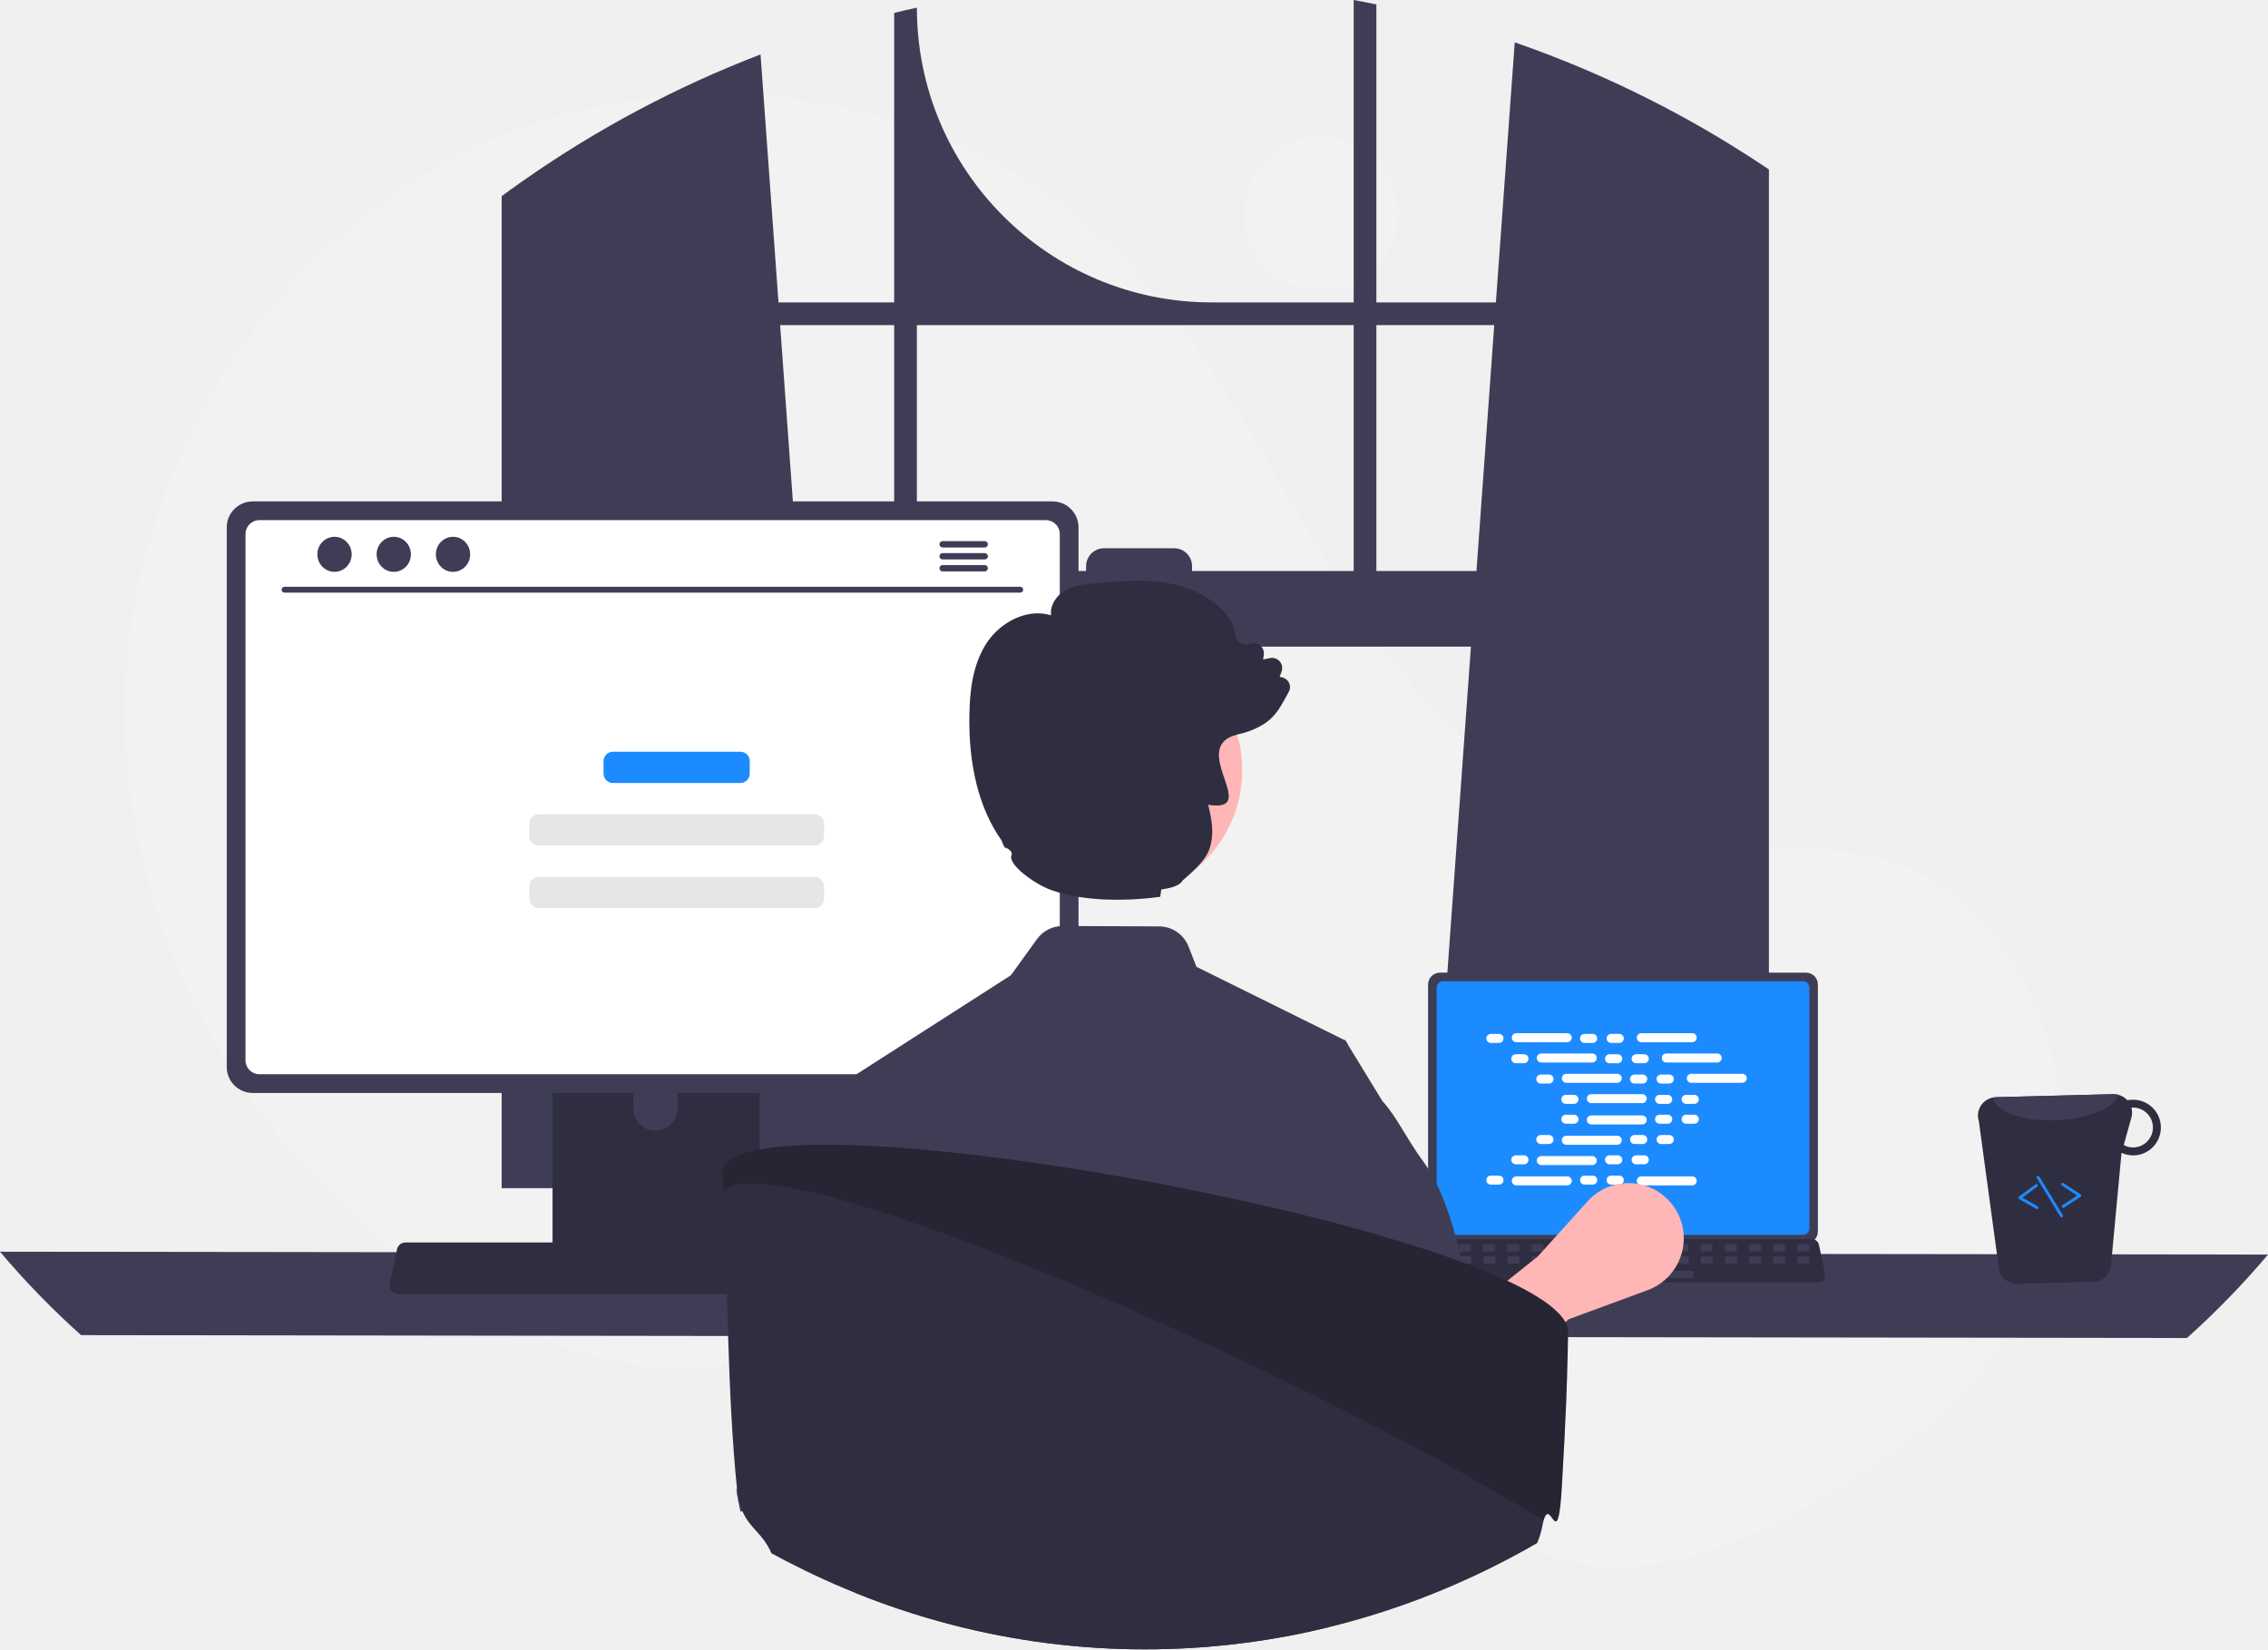
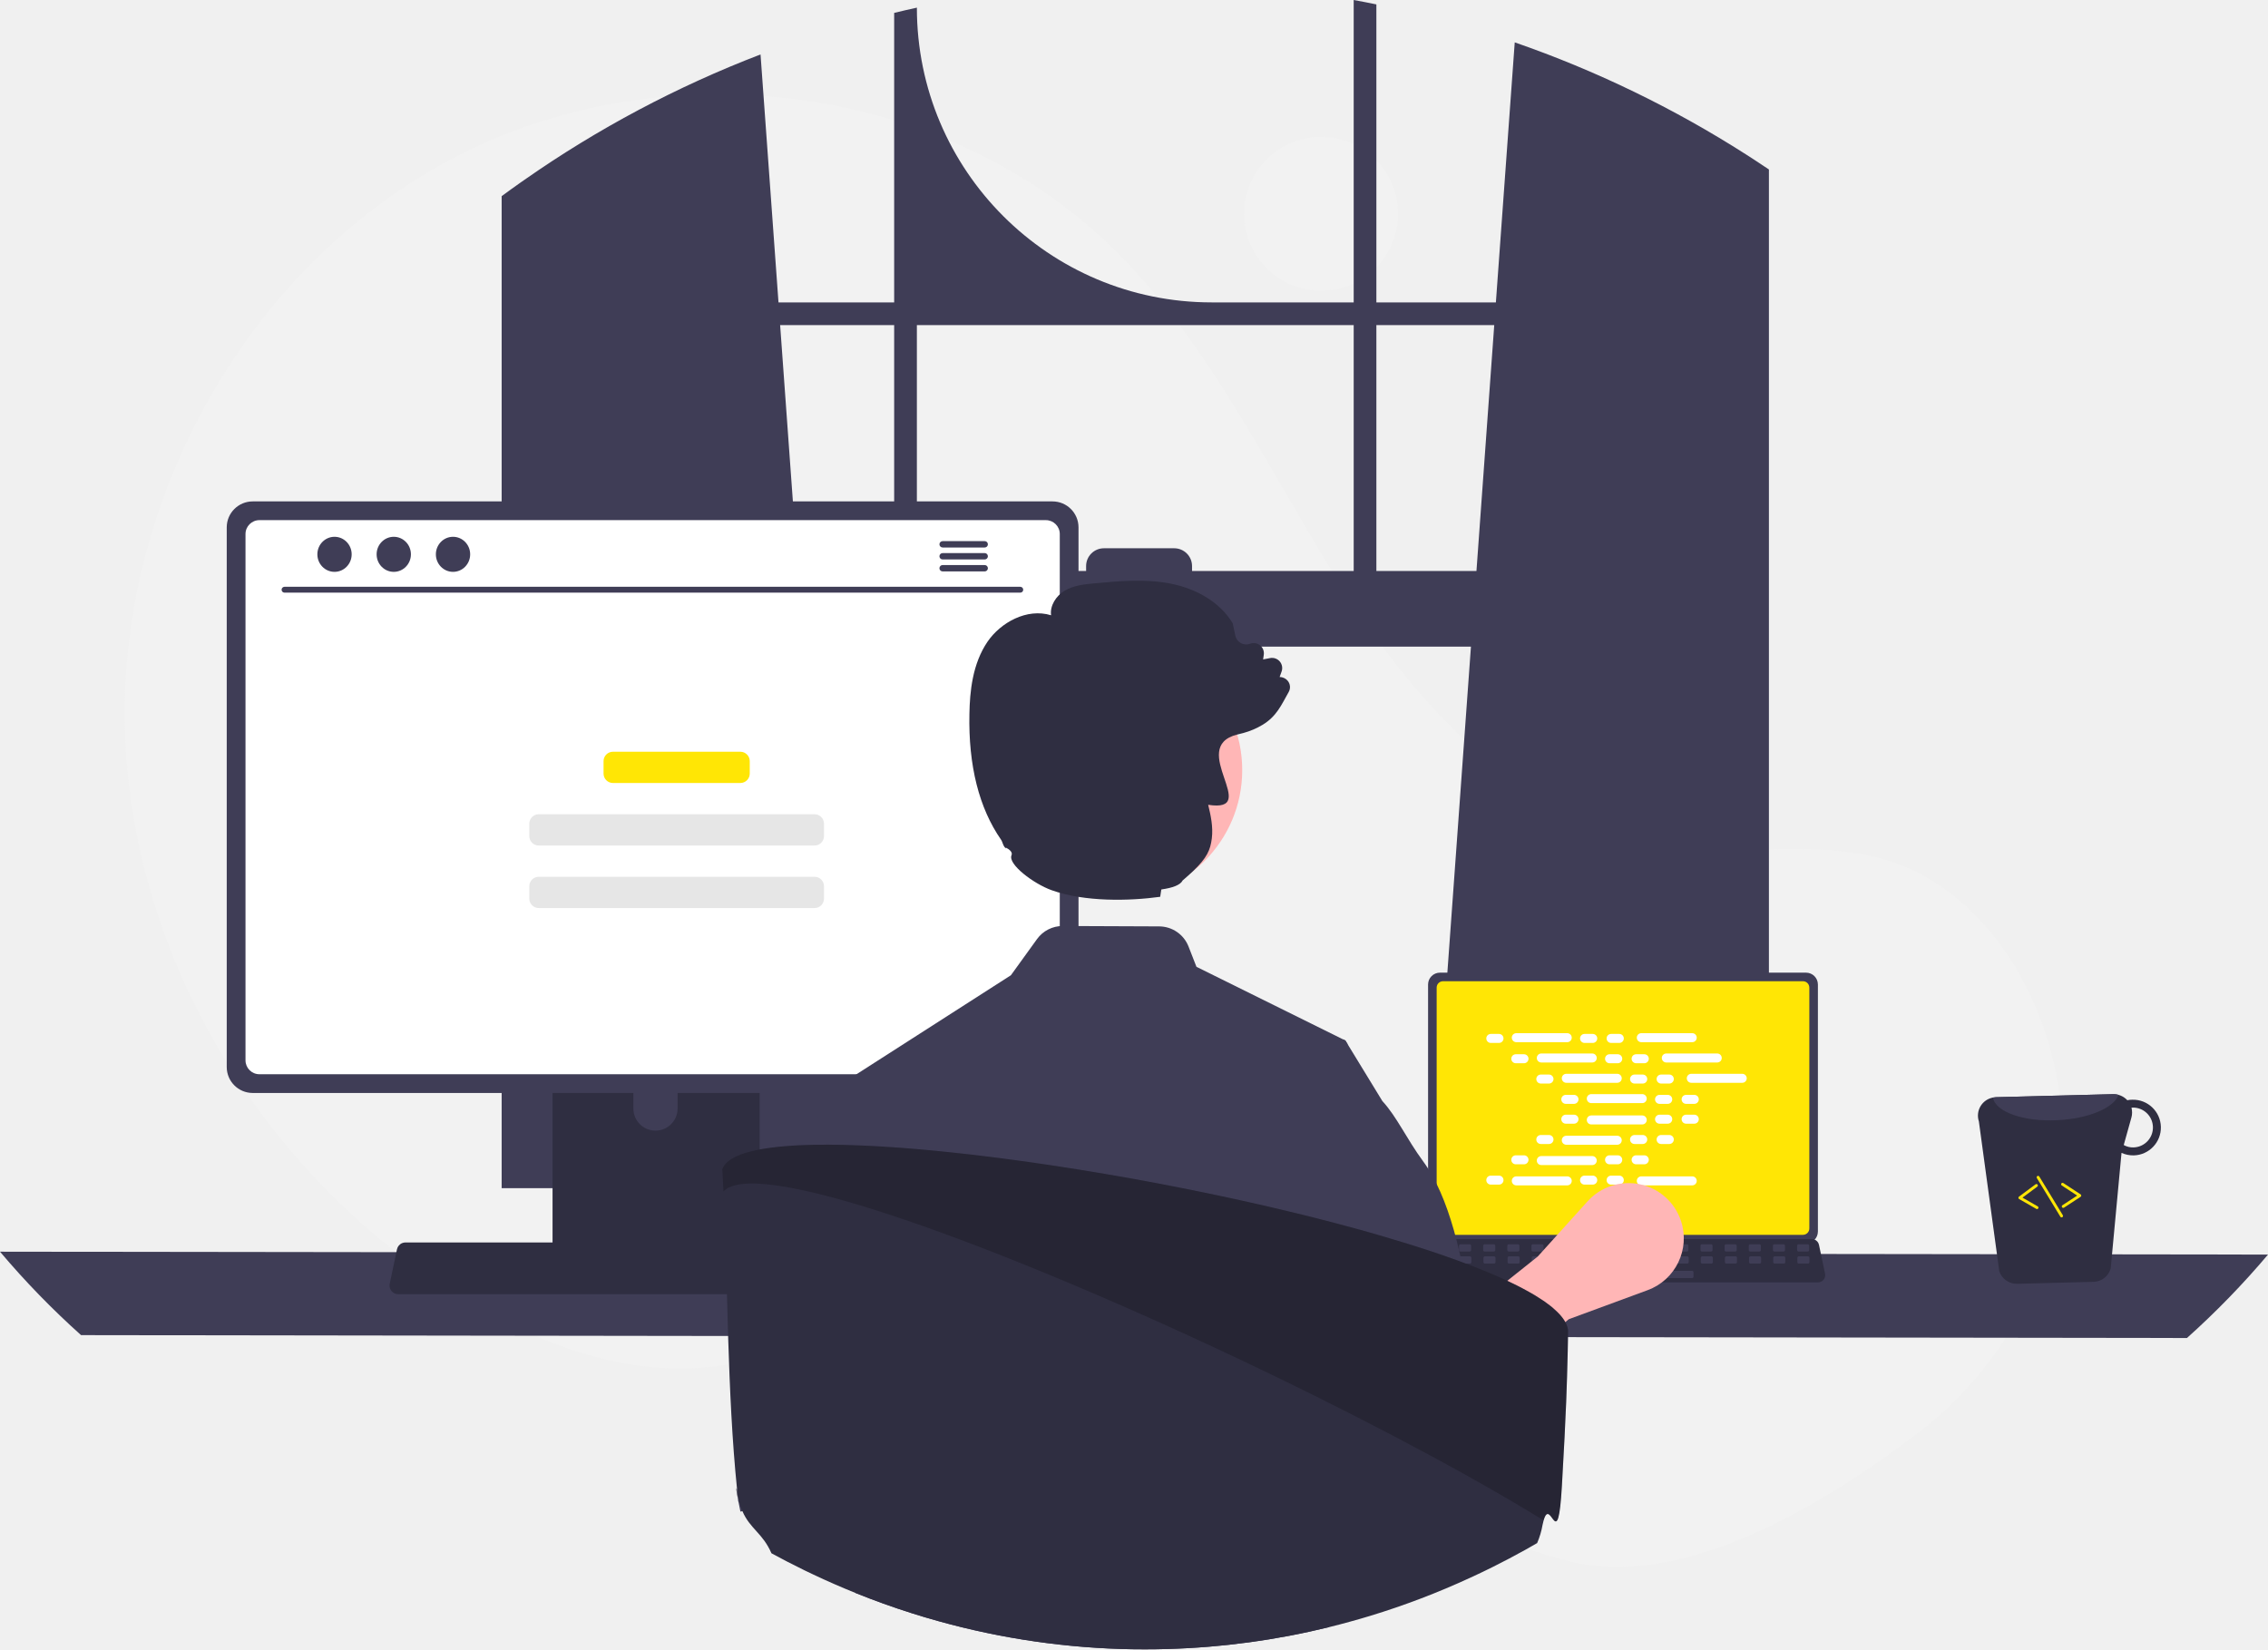
<svg xmlns="http://www.w3.org/2000/svg" data-name="Layer 1" width="786.82" height="572.258" viewBox="0 0 786.82 572.258">
  <circle cx="458.321" cy="74.182" r="26.701" fill="#f2f2f2" />
  <path d="M872.038,661.023c39.688-30.229,58.644-81.025,46.776-129.482q-.442-1.806-.934-3.604c-7.867-28.763-27.332-56.101-55.7-65.291-23.82-7.717-49.82-1.783-74.669-4.851-48.781-6.024-86.601-45.494-113.211-86.819-26.611-41.325-47.062-87.583-82.422-121.724-58.285-56.275-153.362-68.391-225.627-31.76C293.987,254.121,247.955,335.391,249.918,416.386c1.963,80.995,50.046,158.432,119.875,199.517,25.652,15.093,55.321,25.785,84.848,22.044,25.62-3.246,48.899-17.013,74.399-21.1,40.091-6.426,79.927,11.701,114.603,32.824,34.676,21.123,68.17,46.16,107.574,55.952C789.478,715.131,836.881,687.801,872.038,661.023Z" transform="translate(-206.59 -163.8711)" fill="#f2f2f2" />
  <path d="M815.016,219.191c-.87-.58-1.75-1.13-2.62-1.69a380.24,380.24,0,0,0-80.31-38.93l-6.54,90.22h-41.46v-103.39c-2.61-.54-5.24-1.05-7.87-1.53v104.92H626.946A102.27,102.27,0,0,1,524.676,166.521v-0c-2.64.57-5.26,1.18-7.88,1.83v100.44h-40.13l-6.23-86.03a380.858,380.858,0,0,0-81.94,43.53c-.44.3-.88.61-1.31.91-2.21,1.55-4.39,3.13-6.56,4.73v344.19h118.27l-2.09-28.95-11.5-158.95h231.59l-11.5,158.95-2.09,28.95h116.96v-353.45Q817.656,220.901,815.016,219.191Zm-298.22,142.78h-33.39l-6.17-85.3h39.56Zm159.42,0h-56.08v-1.69a6.18,6.18,0,0,0-6.19-6.18h-24.38a6.178,6.178,0,0,0-6.18,6.18v1.69h-58.71v-85.3h151.54Zm7.87,0v-85.3h40.89l-6.17,85.3Z" transform="translate(-206.59 -163.8711)" fill="#3f3d56" />
  <path d="M206.59,598.162a289.003,289.003,0,0,0,28.12,28.95l730.58,1a289.003,289.003,0,0,0,28.12-28.95Z" transform="translate(-206.59 -163.8711)" fill="#3f3d56" />
  <path d="M702.02,505.462v85.704a4.122,4.122,0,0,0,4.119,4.119H833.143a4.122,4.122,0,0,0,4.119-4.119v-85.704a4.124,4.124,0,0,0-4.119-4.115H706.139A4.124,4.124,0,0,0,702.02,505.462Z" transform="translate(-206.59 -163.8711)" fill="#3f3d56" />
-   <path d="M704.999,506.529V590.109a2.205,2.205,0,0,0,2.201,2.201H832.086a2.205,2.205,0,0,0,2.201-2.201V506.529a2.206,2.206,0,0,0-2.201-2.206H707.201A2.206,2.206,0,0,0,704.999,506.529Z" transform="translate(-206.59 -163.8711)" fill="#1c8bff" />
+   <path d="M704.999,506.529V590.109a2.205,2.205,0,0,0,2.201,2.201H832.086a2.205,2.205,0,0,0,2.201-2.201V506.529a2.206,2.206,0,0,0-2.201-2.206H707.201A2.206,2.206,0,0,0,704.999,506.529Z" transform="translate(-206.59 -163.8711)" fill="#ffe605" />
  <path d="M699.364,607.881a2.47,2.47,0,0,0,1.943.93H837.299a2.502,2.502,0,0,0,2.446-3.016l-2.111-10.027a2.507,2.507,0,0,0-1.558-1.818,2.425,2.425,0,0,0-.888-.168H703.41a2.424,2.424,0,0,0-.888.168,2.507,2.507,0,0,0-1.558,1.818l-2.111,10.027A2.501,2.501,0,0,0,699.364,607.881Z" transform="translate(-206.59 -163.8711)" fill="#2f2e41" />
  <rect x="830.034" y="595.588" width="4.188" height="2.513" rx="0.488" transform="translate(1457.666 1029.819) rotate(-180)" fill="#3f3d56" />
  <rect x="821.657" y="595.588" width="4.188" height="2.513" rx="0.488" transform="translate(1440.912 1029.819) rotate(-180)" fill="#3f3d56" />
  <rect x="813.28" y="595.588" width="4.188" height="2.513" rx="0.488" transform="translate(1424.158 1029.819) rotate(-180)" fill="#3f3d56" />
  <rect x="804.903" y="595.588" width="4.188" height="2.513" rx="0.488" transform="translate(1407.404 1029.819) rotate(-180)" fill="#3f3d56" />
  <rect x="796.526" y="595.588" width="4.188" height="2.513" rx="0.488" transform="translate(1390.65 1029.819) rotate(-180)" fill="#3f3d56" />
  <rect x="788.149" y="595.588" width="4.188" height="2.513" rx="0.488" transform="translate(1373.896 1029.819) rotate(-180)" fill="#3f3d56" />
  <rect x="779.772" y="595.588" width="4.188" height="2.513" rx="0.488" transform="translate(1357.142 1029.819) rotate(-180)" fill="#3f3d56" />
  <rect x="771.395" y="595.588" width="4.188" height="2.513" rx="0.488" transform="translate(1340.388 1029.819) rotate(-180)" fill="#3f3d56" />
  <rect x="763.018" y="595.588" width="4.188" height="2.513" rx="0.488" transform="translate(1323.634 1029.819) rotate(-180)" fill="#3f3d56" />
  <rect x="754.641" y="595.588" width="4.188" height="2.513" rx="0.488" transform="translate(1306.88 1029.819) rotate(-180)" fill="#3f3d56" />
  <rect x="746.264" y="595.588" width="4.188" height="2.513" rx="0.488" transform="translate(1290.126 1029.819) rotate(-180)" fill="#3f3d56" />
  <rect x="737.887" y="595.588" width="4.188" height="2.513" rx="0.488" transform="translate(1273.372 1029.819) rotate(-180)" fill="#3f3d56" />
  <rect x="729.51" y="595.588" width="4.188" height="2.513" rx="0.488" transform="translate(1256.618 1029.819) rotate(-180)" fill="#3f3d56" />
  <rect x="721.133" y="595.588" width="4.188" height="2.513" rx="0.488" transform="translate(1239.865 1029.819) rotate(-180)" fill="#3f3d56" />
  <rect x="712.756" y="595.588" width="4.188" height="2.513" rx="0.488" transform="translate(1223.111 1029.819) rotate(-180)" fill="#3f3d56" />
  <rect x="704.379" y="595.588" width="4.188" height="2.513" rx="0.488" transform="translate(1206.357 1029.819) rotate(-180)" fill="#3f3d56" />
  <rect x="830.133" y="599.777" width="4.188" height="2.513" rx="0.488" transform="translate(1457.864 1038.196) rotate(-180)" fill="#3f3d56" />
  <rect x="821.756" y="599.777" width="4.188" height="2.513" rx="0.488" transform="translate(1441.11 1038.196) rotate(-180)" fill="#3f3d56" />
  <rect x="813.379" y="599.777" width="4.188" height="2.513" rx="0.488" transform="translate(1424.356 1038.196) rotate(-180)" fill="#3f3d56" />
  <rect x="805.002" y="599.777" width="4.188" height="2.513" rx="0.488" transform="translate(1407.602 1038.196) rotate(-180)" fill="#3f3d56" />
  <rect x="796.625" y="599.777" width="4.188" height="2.513" rx="0.488" transform="translate(1390.848 1038.196) rotate(-180)" fill="#3f3d56" />
  <rect x="788.248" y="599.777" width="4.188" height="2.513" rx="0.488" transform="translate(1374.094 1038.196) rotate(-180)" fill="#3f3d56" />
  <rect x="779.871" y="599.777" width="4.188" height="2.513" rx="0.488" transform="translate(1357.34 1038.196) rotate(-180)" fill="#3f3d56" />
  <rect x="771.494" y="599.777" width="4.188" height="2.513" rx="0.488" transform="translate(1340.586 1038.196) rotate(-180)" fill="#3f3d56" />
  <rect x="763.117" y="599.777" width="4.188" height="2.513" rx="0.488" transform="translate(1323.832 1038.196) rotate(-180)" fill="#3f3d56" />
  <rect x="754.74" y="599.777" width="4.188" height="2.513" rx="0.488" transform="translate(1307.078 1038.196) rotate(-180)" fill="#3f3d56" />
  <rect x="746.363" y="599.777" width="4.188" height="2.513" rx="0.488" transform="translate(1290.324 1038.196) rotate(-180)" fill="#3f3d56" />
  <rect x="737.986" y="599.777" width="4.188" height="2.513" rx="0.488" transform="translate(1273.57 1038.196) rotate(-180)" fill="#3f3d56" />
  <rect x="729.609" y="599.777" width="4.188" height="2.513" rx="0.488" transform="translate(1256.816 1038.196) rotate(-180)" fill="#3f3d56" />
  <rect x="721.232" y="599.777" width="4.188" height="2.513" rx="0.488" transform="translate(1240.062 1038.196) rotate(-180)" fill="#3f3d56" />
  <rect x="712.855" y="599.777" width="4.188" height="2.513" rx="0.488" transform="translate(1223.309 1038.196) rotate(-180)" fill="#3f3d56" />
  <rect x="704.478" y="599.777" width="4.188" height="2.513" rx="0.488" transform="translate(1206.555 1038.196) rotate(-180)" fill="#3f3d56" />
  <rect x="760.604" y="604.803" width="33.508" height="2.513" rx="0.488" transform="translate(1348.126 1048.248) rotate(-180)" fill="#3f3d56" />
  <rect x="515.631" y="358.737" width="5.966" height="3.122" rx="1.561" fill="#fff" />
  <rect x="548.154" y="358.737" width="5.966" height="3.122" rx="1.561" fill="#fff" />
  <rect x="557.369" y="358.737" width="5.966" height="3.122" rx="1.561" fill="#fff" />
  <rect x="524.477" y="358.477" width="20.796" height="3.122" rx="1.561" fill="#fff" />
  <rect x="567.841" y="358.477" width="20.796" height="3.122" rx="1.561" fill="#fff" />
  <rect x="524.304" y="365.784" width="5.966" height="3.122" rx="1.561" fill="#fff" />
  <rect x="556.827" y="365.784" width="5.966" height="3.122" rx="1.561" fill="#fff" />
  <rect x="566.042" y="365.784" width="5.966" height="3.122" rx="1.561" fill="#fff" />
  <rect x="533.15" y="365.523" width="20.796" height="3.122" rx="1.561" fill="#fff" />
  <rect x="576.514" y="365.523" width="20.796" height="3.122" rx="1.561" fill="#fff" />
  <rect x="532.977" y="372.83" width="5.966" height="3.122" rx="1.561" fill="#fff" />
  <rect x="565.5" y="372.83" width="5.966" height="3.122" rx="1.561" fill="#fff" />
  <rect x="574.715" y="372.83" width="5.966" height="3.122" rx="1.561" fill="#fff" />
  <rect x="541.823" y="372.57" width="20.796" height="3.122" rx="1.561" fill="#fff" />
  <rect x="585.187" y="372.57" width="20.796" height="3.122" rx="1.561" fill="#fff" />
  <rect x="541.649" y="379.877" width="5.966" height="3.122" rx="1.561" fill="#fff" />
  <rect x="574.172" y="379.877" width="5.966" height="3.122" rx="1.561" fill="#fff" />
  <rect x="583.387" y="379.877" width="5.966" height="3.122" rx="1.561" fill="#fff" />
  <rect x="550.496" y="379.617" width="20.796" height="3.122" rx="1.561" fill="#fff" />
  <rect x="548.154" y="407.898" width="5.966" height="3.122" rx="1.561" fill="#fff" />
  <rect x="557.369" y="407.898" width="5.966" height="3.122" rx="1.561" fill="#fff" />
  <rect x="567.841" y="408.158" width="20.796" height="3.122" rx="1.561" fill="#fff" />
  <rect x="515.631" y="407.898" width="5.966" height="3.122" rx="1.561" fill="#fff" />
  <rect x="524.477" y="408.158" width="20.796" height="3.122" rx="1.561" fill="#fff" />
  <rect x="524.304" y="400.851" width="5.966" height="3.122" rx="1.561" fill="#fff" />
  <rect x="556.827" y="400.851" width="5.966" height="3.122" rx="1.561" fill="#fff" />
  <rect x="566.042" y="400.851" width="5.966" height="3.122" rx="1.561" fill="#fff" />
  <rect x="533.15" y="401.111" width="20.796" height="3.122" rx="1.561" fill="#fff" />
  <rect x="532.977" y="393.804" width="5.966" height="3.122" rx="1.561" fill="#fff" />
  <rect x="565.5" y="393.804" width="5.966" height="3.122" rx="1.561" fill="#fff" />
  <rect x="574.715" y="393.804" width="5.966" height="3.122" rx="1.561" fill="#fff" />
  <rect x="541.823" y="394.064" width="20.796" height="3.122" rx="1.561" fill="#fff" />
  <rect x="541.649" y="386.758" width="5.966" height="3.122" rx="1.561" fill="#fff" />
  <rect x="574.172" y="386.758" width="5.966" height="3.122" rx="1.561" fill="#fff" />
  <rect x="583.387" y="386.758" width="5.966" height="3.122" rx="1.561" fill="#fff" />
  <rect x="550.496" y="387.018" width="20.796" height="3.122" rx="1.561" fill="#fff" />
  <path d="M711.507,654.353l-13.35-21.102,41.902-33.403,17.295-19.161a19.161,19.161,0,0,1,32.418,6.828h0a19.161,19.161,0,0,1-11.57,23.991l-27.349,10.075Z" transform="translate(-206.59 -163.8711)" fill="#ffb6b6" />
  <path d="M398.28,501.352v102.56h71.85v-102.56a3.448,3.448,0,0,0-2.43-3.3,3.175,3.175,0,0,0-1.03-.16H401.75A3.463,3.463,0,0,0,398.28,501.352Zm28.04,35.24a7.67,7.67,0,0,1,15.34,0v11.9a7.67,7.67,0,0,1-15.34,0Z" transform="translate(-206.59 -163.8711)" fill="#2f2e41" />
  <path d="M398.06,600.632v9.89a1.946,1.946,0,0,0,1.93,1.94h68.43a1.94,1.94,0,0,0,1.93-1.94v-9.89Z" transform="translate(-206.59 -163.8711)" fill="#3f3d56" />
  <path d="M285.25,346.832V534.092a9.007,9.007,0,0,0,9,9h277.5a9.007,9.007,0,0,0,9-9V346.832a9.011,9.011,0,0,0-9-8.99H294.25A9.012,9.012,0,0,0,285.25,346.832Z" transform="translate(-206.59 -163.8711)" fill="#3f3d56" />
  <path d="M291.76,349.162v182.62a4.818,4.818,0,0,0,4.81,4.81H569.44a4.818,4.818,0,0,0,4.81-4.81v-182.62a4.82,4.82,0,0,0-4.81-4.82H296.57A4.821,4.821,0,0,0,291.76,349.162Z" transform="translate(-206.59 -163.8711)" fill="#fff" />
  <path d="M342.4,611.792a2.948,2.948,0,0,0,2.32,1.11h162.34a2.987,2.987,0,0,0,2.92-3.6l-2.52-11.97a2.993,2.993,0,0,0-1.86-2.17,2.895,2.895,0,0,0-1.06-.2H347.23a2.894,2.894,0,0,0-1.06.2,2.992,2.992,0,0,0-1.86,2.17l-2.52,11.97A2.985,2.985,0,0,0,342.4,611.792Z" transform="translate(-206.59 -163.8711)" fill="#2f2e41" />
  <path d="M560.585,369.499H305.261a1.016,1.016,0,0,1,0-2.031H560.585a1.016,1.016,0,0,1,0,2.031Z" transform="translate(-206.59 -163.8711)" fill="#3f3d56" />
  <ellipse cx="116.051" cy="192.33" rx="5.95" ry="6.083" fill="#3f3d56" />
  <ellipse cx="136.607" cy="192.33" rx="5.95" ry="6.083" fill="#3f3d56" />
  <ellipse cx="157.163" cy="192.33" rx="5.95" ry="6.083" fill="#3f3d56" />
  <path d="M548.206,351.622h-14.6a1.105,1.105,0,0,0,0,2.21h14.6a1.105,1.105,0,0,0,0-2.21Z" transform="translate(-206.59 -163.8711)" fill="#3f3d56" />
  <path d="M548.206,355.772h-14.6a1.105,1.105,0,0,0,0,2.21h14.6a1.105,1.105,0,0,0,0-2.21Z" transform="translate(-206.59 -163.8711)" fill="#3f3d56" />
  <path d="M548.206,359.922h-14.6a1.105,1.105,0,0,0,0,2.21h14.6a1.105,1.105,0,0,0,0-2.21Z" transform="translate(-206.59 -163.8711)" fill="#3f3d56" />
  <path d="M900.186,604.972a6.416,6.416,0,0,0,6.183,4.331l26.492-.682a6.329,6.329,0,0,0,5.981-4.657l3.749-40.087a9.794,9.794,0,0,0,4.238.871,9.661,9.661,0,1,0-.485-19.317,8.184,8.184,0,0,0-1.736.181,6.548,6.548,0,0,0-4.874-2.103l-40.751,1.052a5.853,5.853,0,0,0-1.005.125,6.365,6.365,0,0,0-4.873,8.265Zm43.173-43.817,2.668-9.553a6.506,6.506,0,0,0,.02-3.375c.129-0.0.244-.062.373-.062a6.91,6.91,0,0,1,.324,13.817A6.505,6.505,0,0,1,943.359,561.156Z" transform="translate(-206.59 -163.8711)" fill="#2f2e41" />
  <path d="M897.978,544.686c.868,4.964,10.629,8.454,22.366,7.847,10.793-.497,19.617-4.287,21.234-8.778a6.025,6.025,0,0,0-1.844-.246l-40.751,1.052A5.853,5.853,0,0,0,897.978,544.686Z" transform="translate(-206.59 -163.8711)" fill="#3f3d56" />
-   <path d="M922.494,582.944a.497.497,0,0,0,.151-.066l5.753-3.766a.499.499,0,0,0,0-.836l-5.98-3.917a.5.5,0,1,0-.548.836l5.341,3.498-5.114,3.348a.5.5,0,0,0,.396.903Z" transform="translate(-206.59 -163.8711)" fill="#1c8bff" />
-   <path d="M913.408,583.363a.5.5,0,0,0,.126-.918l-5.303-3.04,5.126-3.807a.5.5,0,1,0-.596-.802l-5.739,4.263a.5.5,0,0,0,.049.835l5.965,3.42A.5.5,0,0,0,913.408,583.363Z" transform="translate(-206.59 -163.8711)" fill="#1c8bff" />
-   <path d="M921.922,586.244a.482.482,0,0,0,.137-.058.5.5,0,0,0,.168-.687l-8.155-13.408a.5.5,0,0,0-.854.521l8.155,13.408A.5.5,0,0,0,921.922,586.244Z" transform="translate(-206.59 -163.8711)" fill="#1c8bff" />
-   <rect x="209.385" y="260.827" width="50.719" height="10.846" rx="3.264" fill="#1c8bff" />
+   <path d="M922.494,582.944a.497.497,0,0,0,.151-.066l5.753-3.766a.499.499,0,0,0,0-.836l-5.98-3.917a.5.5,0,1,0-.548.836l5.341,3.498-5.114,3.348a.5.5,0,0,0,.396.903Z" transform="translate(-206.59 -163.8711)" fill="#ffe605" />
+   <path d="M913.408,583.363a.5.5,0,0,0,.126-.918l-5.303-3.04,5.126-3.807a.5.5,0,1,0-.596-.802l-5.739,4.263a.5.5,0,0,0,.049.835l5.965,3.42A.5.5,0,0,0,913.408,583.363Z" transform="translate(-206.59 -163.8711)" fill="#ffe605" />
+   <path d="M921.922,586.244a.482.482,0,0,0,.137-.058.5.5,0,0,0,.168-.687l-8.155-13.408a.5.5,0,0,0-.854.521l8.155,13.408A.5.5,0,0,0,921.922,586.244Z" transform="translate(-206.59 -163.8711)" fill="#ffe605" />
+   <rect x="209.385" y="260.827" width="50.719" height="10.846" rx="3.264" fill="#ffe605" />
  <rect x="183.626" y="282.519" width="102.236" height="10.846" rx="3.264" fill="#e6e6e6" />
  <rect x="183.626" y="304.21" width="102.236" height="10.846" rx="3.264" fill="#e6e6e6" />
  <path d="M497.301,540.717l.217.684.011.023,6.525,19.838,7.506,22.861,14.123,42.961.137,6.673v.023l1.049,53.684-2.909,7.278,3.274,11.932s-1.506-18.037-9.582-7.679c-4.574,5.886-9.925,11.91-14.317,17.556q9.6,3.884,19.507,7.027c1.426.456,2.863.89,4.301,1.323q.462.137.924.274a266.863,266.863,0,0,0,67.351,10.826c1.186.034,2.35.057,3.479.08.399.011.787.023,1.175.023,1.278.011,2.544.023,3.822.023q3.867,0,7.7-.114a266.853,266.853,0,0,0,56.091-7.586c-.125-7.586-.468-16.45-.958-25.918-.228-4.643-5.35-9.674-5.658-14.533-.217-3.65,4.381-7.084,4.141-10.792-1.551-22.827-3.491-14.064-4.928-30.229q-.222-2.379-.411-4.552c-.924-10.381-1.563-16.872-1.563-16.872l6.137-38.683,9.639-60.734-.742-1.221-.833-.411-50.844-25.165-2.761-7.073a10.979,10.979,0,0,0-10.141-6.947l-33.493-.137a10.931,10.931,0,0,0-8.909,4.529l-9.069,12.56Z" transform="translate(-206.59 -163.8711)" fill="#3f3d56" />
  <path d="M533.407,617.525,525.82,633.758l-5.179,11.088-8.909,46.646-4.46,4.734L503.45,679.467l-39.998,8.881c-1.312-7.29-.351.247-1.161-7.75.228-.228.468-.456.707-.685.639-.593,1.175-1.152,1.164-1.688-.456-27.584.913-74.526,12.343-102.966a60.053,60.053,0,0,1,7.027-13.107c.228-.308.445-.616.662-.924,5.27-7.381,8.601-14.647,13.324-19.815v-.011a.53.53,0,0,0,.08-.08.157.157,0,0,0,.046-.034l32.443-17.203,1.392,39.105.992,28.109Z" transform="translate(-206.59 -163.8711)" fill="#3f3d56" />
  <path d="M650.391,622.135l9.476,20.275,3.307,7.061,8.907,46.642,4.446,4.723,3.83-16.755,1.8-.369,32.459-6.722,9.461,30.046a17.984,17.984,0,0,0-3.261-22.506c-.646-.585-1.184-1.154-1.169-1.692.538-32.443-1.446-91.684-19.367-116.066-5.692-7.738-9.107-15.445-14.076-20.829-.015-.015-.015-.031-.031-.031L674.081,526.114l-.738-1.215-.831-.415Z" transform="translate(-206.59 -163.8711)" fill="#3f3d56" />
  <circle id="a657ec4b-47ce-4d2a-9c58-81a811696ca9" data-name="Ellipse 5" cx="386.397" cy="267.201" r="44.558" fill="#ffb6b6" />
  <path d="M653.212,399.948a3.759,3.759,0,0,0-2.69-1.19l.67-1.86a3.528,3.528,0,0,0-3.96-4.7l-2.44.47.23-1.63a3.534,3.534,0,0,0-4.73-3.82,3.766,3.766,0,0,1-3.24-.23,3.846,3.846,0,0,1-1.92-2.61l-.85-4.1-.09-.22c-4.14-6.9-12.1-11.92-21.84-13.76-8.67-1.65-17.56-.81-26.13-.02-3.4.32-7.24.68-10.44,2.64-2.72,1.68-5.02,5.04-4.55,8.43-8.45-2.59-17.51,2.58-22,9.1-5.32,7.76-6.19,17.48-6.33,25.08-.38,17.98,3.33,32.69,11,43.73.56.8.7,2.47,1.81,3.03l-.23-.37c1.24.62,2.5,1.62,2.03,2.69-1.35,3.08,7.62,9.89,13.94,12.14,11.53,4.11,26.86,3.76,37.64,2.28l.38-2.55c3.89-.53,6.63-1.54,7.4-3.12,1.36-1.16,2.52-2.2,3.53-3.16l.01-.01c.02-.02.06-.05.08-.07,4.87-4.67,6-7.33,6.51-11.38.49-3.97-.38-8-1.27-11.63,18.74,2.9-7.38-19.96,10.08-24.38a5.434,5.434,0,0,1,.61-.15c.51-.12,1.02-.24,1.51-.38a26.448,26.448,0,0,0,6.72-2.87c4.88-2.97,6.49-6.91,9.01-11.35A3.427,3.427,0,0,0,653.212,399.948Z" transform="translate(-206.59 -163.8711)" fill="#2f2e41" />
  <path d="M750.582,625.308c-.01,1.75-.03,4.2-.11,7.23q-.015.63-.03,1.29c-.13,5.57-.26,10.24-.47,15.43-.01.36-.02.71-.04,1.07-.28,7.24-.72,15.67-1.48,29.02-1.41,24.66-3.87,3.39-6.34,12.04-.12.43-.25.94-.37,1.54a27.916,27.916,0,0,1-1.88,6.33c-1.31.78-2.66,1.53-3.99,2.28-3.79,2.11-7.64,4.14-11.52,6.07-2.18,1.08-4.37,2.14-6.57,3.16-.35.16-.69.32-1.03.47a270.887,270.887,0,0,1-34.75,13.26c-2.32.7-4.63,1.38-6.97,2.01-2.44.68-4.88,1.32-7.35,1.92a266.893,266.893,0,0,1-56.09,7.59c-2.55.08-5.12.11-7.7.11-1.28,0-2.54-.01-3.82-.02-.39,0-.78-.01-1.17-.02-1.13-.03-2.3-.05-3.48-.08a266.663,266.663,0,0,1-67.35-10.83l-.93-.27c-1.44-.44-2.87-.87-4.3-1.33q-9.9-3.135-19.51-7.02-7.335-2.955-14.5-6.34a.339.339,0,0,1-.12-.06c-1-.46-2.01-.94-3.01-1.43-.13-.07-.27-.14-.41-.21q-5.595-2.73-11.07-5.72c-3.07-7.05-7.39-8.4-10.07-14.6a25.874,25.874,0,0,1-1.68-5.74c0-.02-.01-.04-.01-.07.28,3.72-1.19-6.6-.01-.04-.01-.12-.02-.25-.03-.4-.03-.36-.07-.8-.13-1.35-3.43-33.49-3.21-71.79-4.7-103.35q-.15-3.06-.31-5.86c-.03-.62-.07-1.23-.11-1.83.07-.18.15-.37.24-.55a1.002,1.002,0,0,1,.07-.15,1.623,1.623,0,0,1,.1-.18c.02-.03.05-.07.07-.1a.917.917,0,0,1,.05-.1c.09-.14.19-.29.3-.43.05-.06.09-.11.14-.16a.808.808,0,0,1,.12-.14.637.637,0,0,1,.11-.13c.04-.04.08-.09.13-.14a.302.302,0,0,1,.08-.08,2.033,2.033,0,0,1,.26-.25,9.624,9.624,0,0,1,1.14-.9c.14-.09.29-.18.43-.28a19.135,19.135,0,0,1,3.17-1.52c.38-.14.76-.27,1.17-.41.15-.04.29-.09.44-.14.22-.07.44-.14.67-.19,1.14-.34,2.37-.63,3.7-.9.16-.03.33-.06.5-.1.24-.05.49-.09.74-.13.34-.06.69-.12,1.04-.18,2.97-.47,6.34-.82,10.06-1.05q.525-.03,1.05-.06c.41-.02.82-.04,1.24-.06.35-.02.71-.03,1.07-.04.35-.02.71-.03,1.08-.04,1.01-.03,2.05-.06,3.11-.08,3.02-.06,6.2-.04,9.54.03,1.55.04,3.13.08,4.75.15.11,0,.21.01.31.01,1.41.05,2.83.11,4.29.19,1.02.05,2.05.1,3.08.16.97.06,1.95.12,2.94.19.77.04,1.54.1,2.32.15.66.05,1.32.1,1.98.14l.9.06c.49.04.98.07,1.48.12,1.1.09,2.2.18,3.32.27,1.11.1,2.24.2,3.37.3s2.27.21,3.41.32c.12.01.23.02.34.03,1.04.11,2.08.21,3.13.32.24.02.49.04.73.07,1.001.101,2.022.218,3.032.326.31.033.618.066.929.1.791.086,1.572.161,2.368.254,1.05.12,2.12.23,3.16.37.81.09,1.62.18,2.43.28,1.27.15,2.56.31,3.85.48.49.06.98.12,1.47.19,3.68.46,7.4.97,11.18,1.5,5.73.81,11.55,1.69,17.41,2.64q8.805,1.425,17.71,3.01c1.5.27,3,.54,4.51.82q1.02.195,2.04.39c1.16.21,2.32.43,3.48.65,1.16.22,2.32.44,3.48.67,1.38.27,2.77.54,4.15.81,9.09,1.8,18.13,3.72,26.95,5.73,1.45.33,2.9.67,4.34,1q4.32,1.005,8.56,2.04c.78.18,1.55.37,2.32.56,1.92.48,3.84.96,5.73,1.45l.33.09c1.39.34,2.75.69,4.11,1.05q4.815,1.26,9.47,2.55,3.09.855,6.11,1.73c3.01.87,5.96,1.75,8.83,2.64.71.22,1.42.44,2.12.65,2.1.65,4.17,1.31,6.18,1.97,1.6.52,3.16,1.05,4.7,1.58q2.31.795,4.53,1.59c.95.34,1.89.7,2.83,1.04,1.35.5,2.68,1,3.98,1.5.4.15.79.31,1.18.46.25.11.49.2.73.3.47.19.95.37,1.41.56.47.18.93.37,1.39.57.45.18.91.37,1.35.56.45.18.89.37,1.33.57.37.15.73.31,1.08.47.71.31,1.42.62,2.11.94.34.16.68.31,1.02.47l.78.36c.11.06.22.11.33.16.25.12.51.25.76.37.58.27,1.15.56,1.71.83.75.38,1.48.76,2.18,1.13.71.38,1.4.76,2.06,1.13.11.06.21.12.32.18.15.08.3.17.45.25.51.29,1,.59,1.49.88.96.59,1.87,1.17,2.72,1.75.19.13.37.26.56.38.63.45,1.23.89,1.79,1.34,0,.01,0,.01.01.01.19.14.37.29.55.43.15.14.31.26.46.4.52.45,1,.88,1.44,1.32a5.667,5.667,0,0,1,.42.43,1.208,1.208,0,0,1,.16.16c.2.2.38.4.55.6a.553.553,0,0,1,.07.09c.24.28.46.56.67.84.1.14.21.28.3.42.12.17.24.35.34.52.09.14.17.29.25.43a7.257,7.257,0,0,1,.54,1.13,5.241,5.241,0,0,1,.27.82A5.844,5.844,0,0,1,750.582,625.308Z" transform="translate(-206.59 -163.8711)" fill="#2f2e41" />
  <path d="M750.582,625.308c-.01,1.75-.03,4.2-.11,7.23-.01.42-.03.85-.04,1.29-.1,4.25-.25,9.5-.46,15.43-.01.36-.02.71-.04,1.07-.28,7.24-.72,15.67-1.48,29.02-1.41,24.66-3.87,3.39-6.34,12.04-6.86-4.22-14.38-8.64-22.42-13.18q-2.175-1.23-4.39-2.47c-16.08-8.97-34.04-18.37-52.79-27.68-.74-.37-1.49-.74-2.23-1.1-42.95-21.23-89.83-41.88-127.81-55.66-7.33-2.66-14.33-5.06-20.91-7.17-13.86-4.43-25.84-7.53-35.06-8.87-9.6-1.4-16.23-.9-18.91,1.99q-.15-3.06-.31-5.86-.06-.93-.12-1.83c.062-.165.142-.322.22-.48.011-.023.019-.047.03-.07a1.002,1.002,0,0,1,.07-.15,1.623,1.623,0,0,1,.1-.18,1.06,1.06,0,0,1,.12-.2c.09-.14.19-.29.3-.43a3.483,3.483,0,0,1,.26-.3.637.637,0,0,1,.11-.13c.04-.04.08-.09.13-.14a.302.302,0,0,1,.08-.08,2.033,2.033,0,0,1,.26-.25,9.624,9.624,0,0,1,1.14-.9c.14-.09.29-.18.43-.28a19.135,19.135,0,0,1,3.17-1.52c.38-.14.76-.27,1.17-.41.15-.04.29-.09.44-.14.22-.07.44-.14.67-.19,1.14-.34,2.37-.63,3.7-.9.4-.08.82-.16,1.24-.23.34-.06.69-.12,1.04-.18,2.97-.47,6.34-.82,10.06-1.05q.525-.03,1.05-.06c.41-.02.82-.04,1.24-.06.35-.02.71-.03,1.07-.04.35-.02.71-.03,1.08-.04,1.01-.03,2.05-.06,3.11-.08,3.02-.05,6.2-.03,9.54.04,1.55.03,3.13.08,4.75.15.1,0,.21.01.31.01,1.41.04,2.84.11,4.29.18,1.02.05,2.05.1,3.08.16.97.06,1.95.12,2.94.19.77.04,1.54.1,2.32.15.66.05,1.32.1,1.98.14.79.06,1.58.12,2.38.18,1.1.09,2.2.18,3.32.27,1.11.1,2.24.2,3.37.3s2.27.21,3.41.32c.12.01.23.02.34.03,1.04.11,2.08.21,3.13.32q8.73.885,17.97,2.07,5.52.705,11.18,1.51c5.73.81,11.55,1.69,17.41,2.63q8.805,1.425,17.71,3.01c1.5.27,3,.54,4.51.82q2.76.51,5.52,1.04c1.16.22,2.32.44,3.48.67,1.38.27,2.77.54,4.15.81,9.09,1.8,18.13,3.72,26.95,5.73,1.45.33,2.9.67,4.34,1q4.32,1.005,8.56,2.04c.78.19,1.55.38,2.32.57q2.895.72,5.73,1.44v.01c.11.02.22.05.33.08,1.38.35,2.75.7,4.11,1.06q4.815,1.26,9.47,2.54c2.06.58,4.1,1.15,6.11,1.73,3.01.88,5.96,1.76,8.83,2.64.71.22,1.42.44,2.12.65q3.15.99,6.18,1.97c1.6.52,3.16,1.05,4.7,1.58q2.31.795,4.53,1.59c.96.34,1.9.69,2.83,1.03,1.36.5,2.68,1,3.98,1.51.4.15.79.31,1.18.46.73.28,1.44.57,2.14.86.47.18.93.37,1.39.57.45.18.91.37,1.35.56.45.18.89.37,1.33.57.37.15.73.31,1.08.47.71.31,1.42.62,2.11.94.34.16.68.31,1.02.47l.78.36c.11.06.22.11.33.16.85.4,1.67.8,2.47,1.2.75.38,1.48.76,2.18,1.13.83.44,1.62.87,2.38,1.31.15.08.3.17.45.25.51.29,1,.59,1.49.88.96.59,1.87,1.17,2.72,1.75.84.58,1.62,1.15,2.35,1.72,0,.01,0,.01.01.01.35.28.69.56,1.01.83.52.45,1,.88,1.44,1.32a5.667,5.667,0,0,1,.42.43,1.208,1.208,0,0,1,.16.16c.21.23.42.46.62.69.24.28.46.56.67.84.1.14.21.28.3.42.12.17.24.35.34.52.09.14.17.29.25.43a7.257,7.257,0,0,1,.54,1.13,6.053,6.053,0,0,1,.27.82A5.844,5.844,0,0,1,750.582,625.308Z" transform="translate(-206.59 -163.8711)" opacity="0.2" />
</svg>
